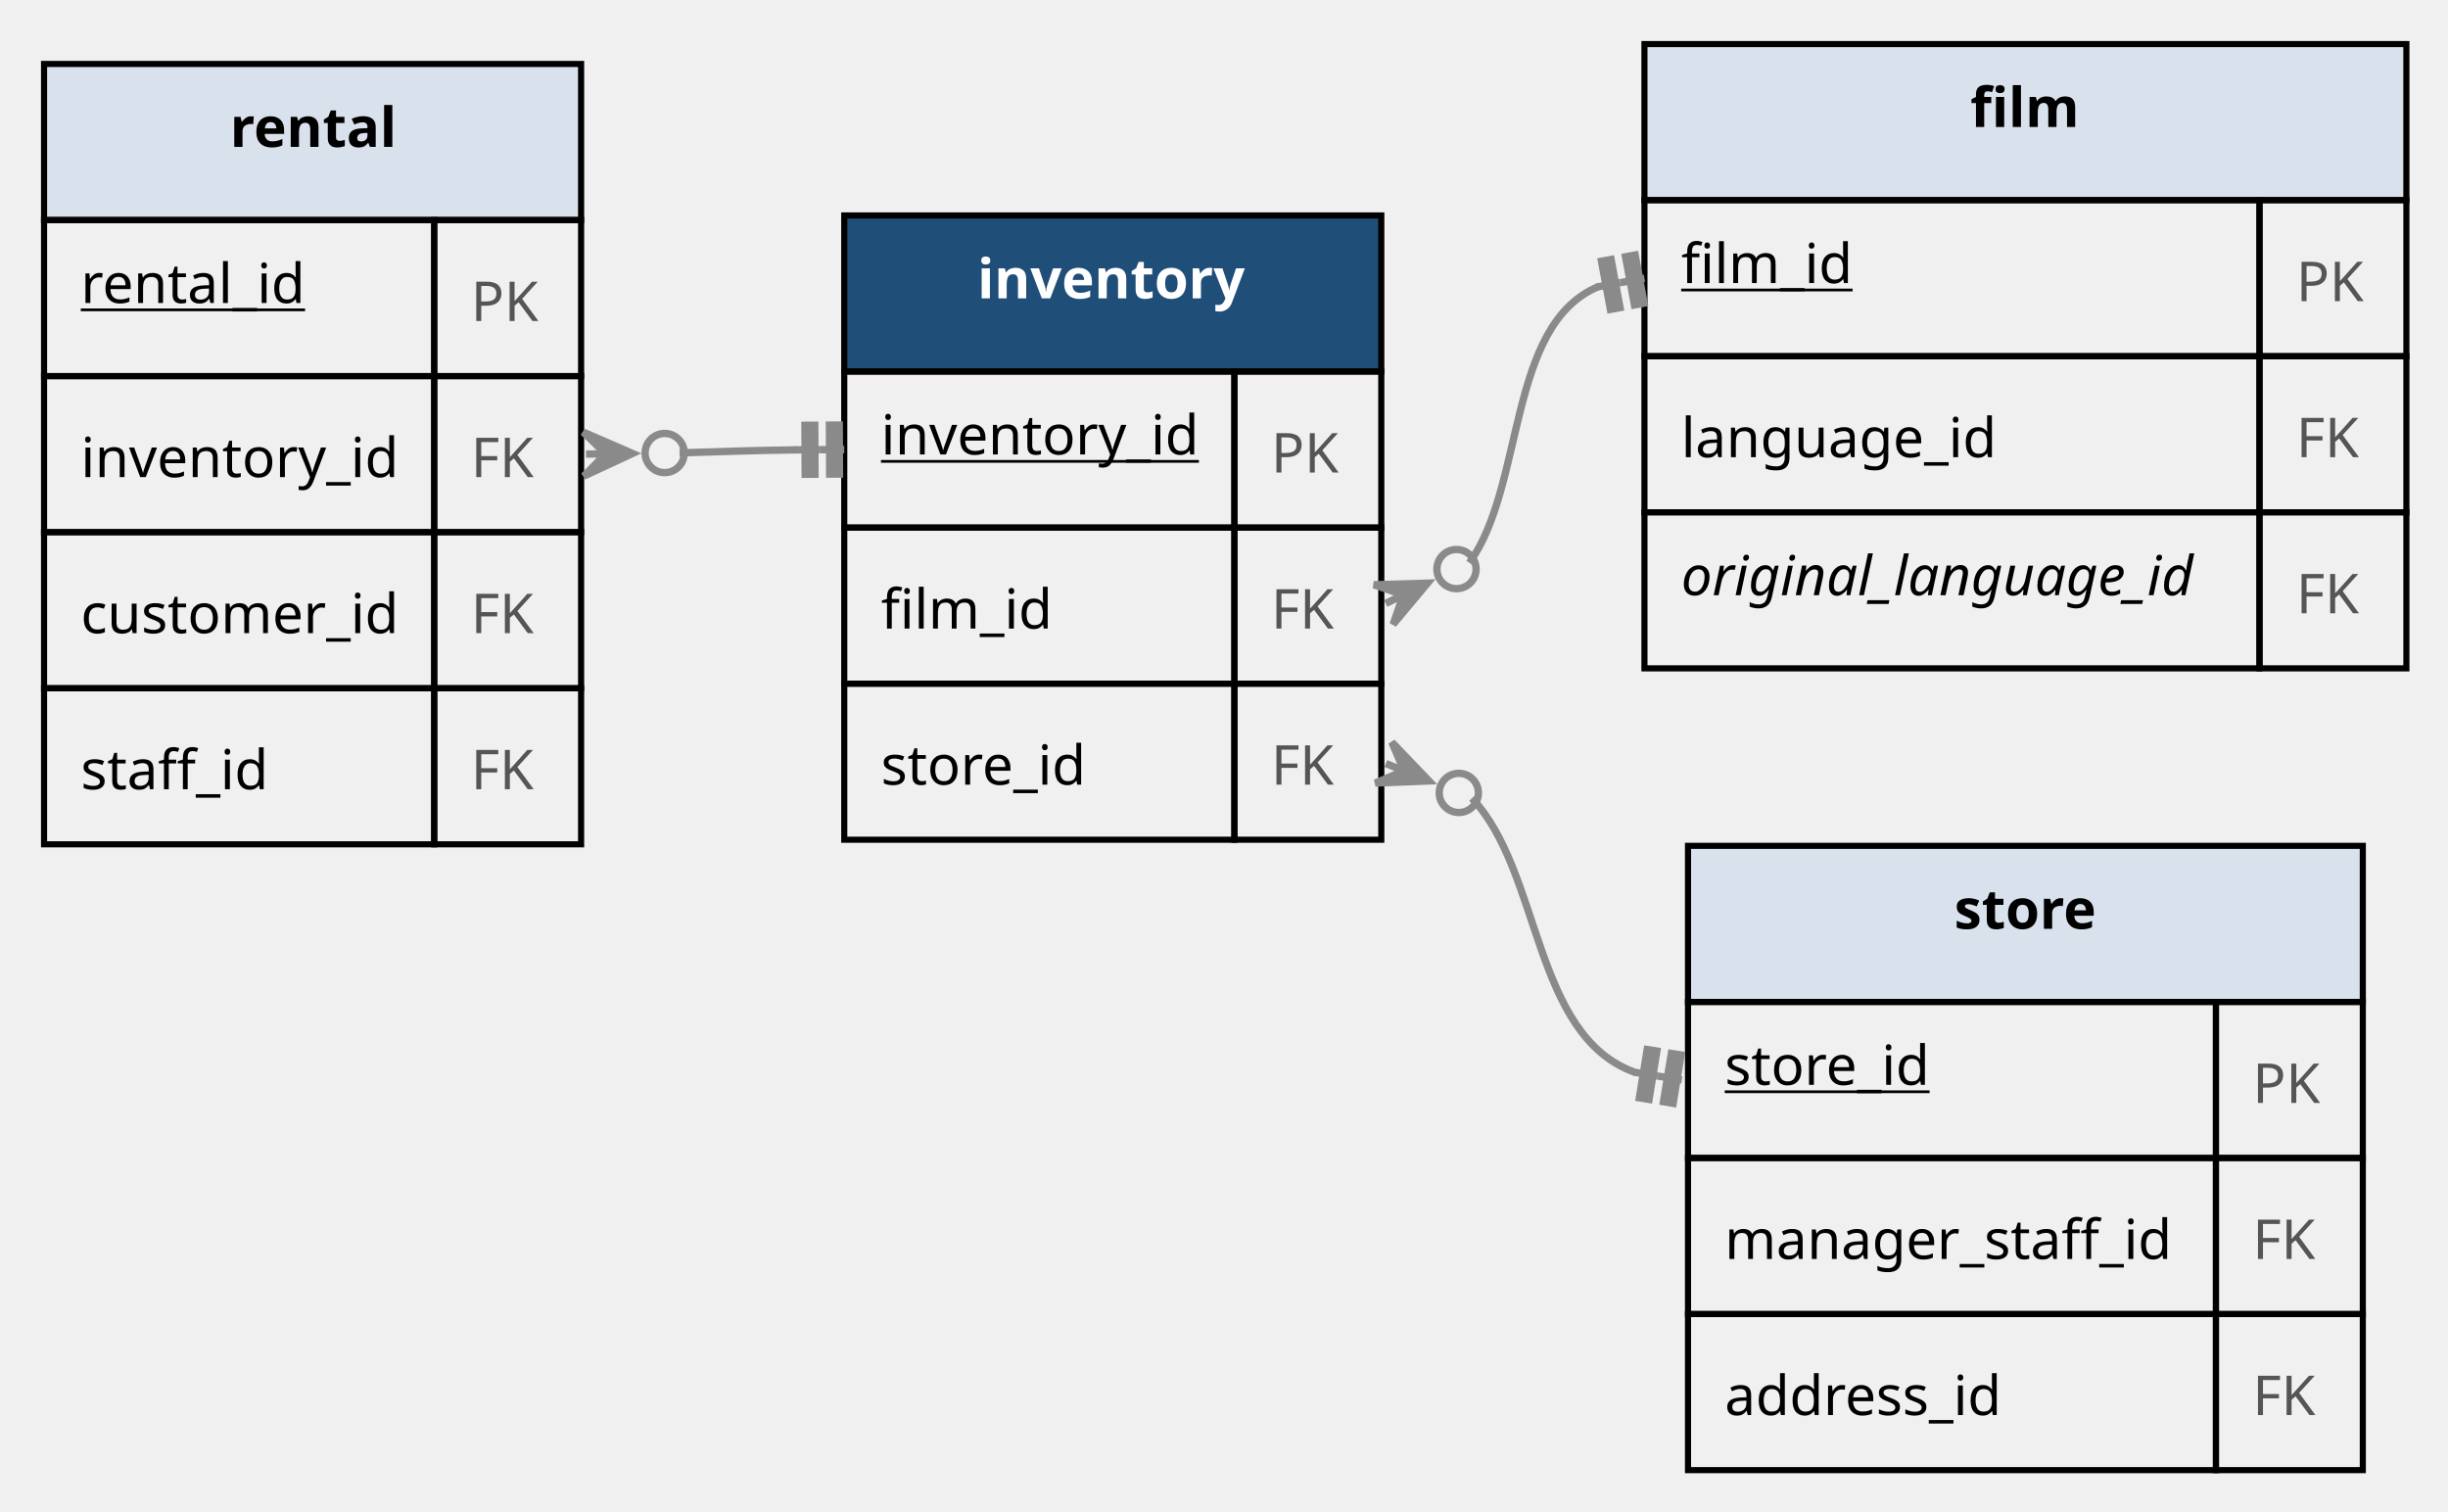
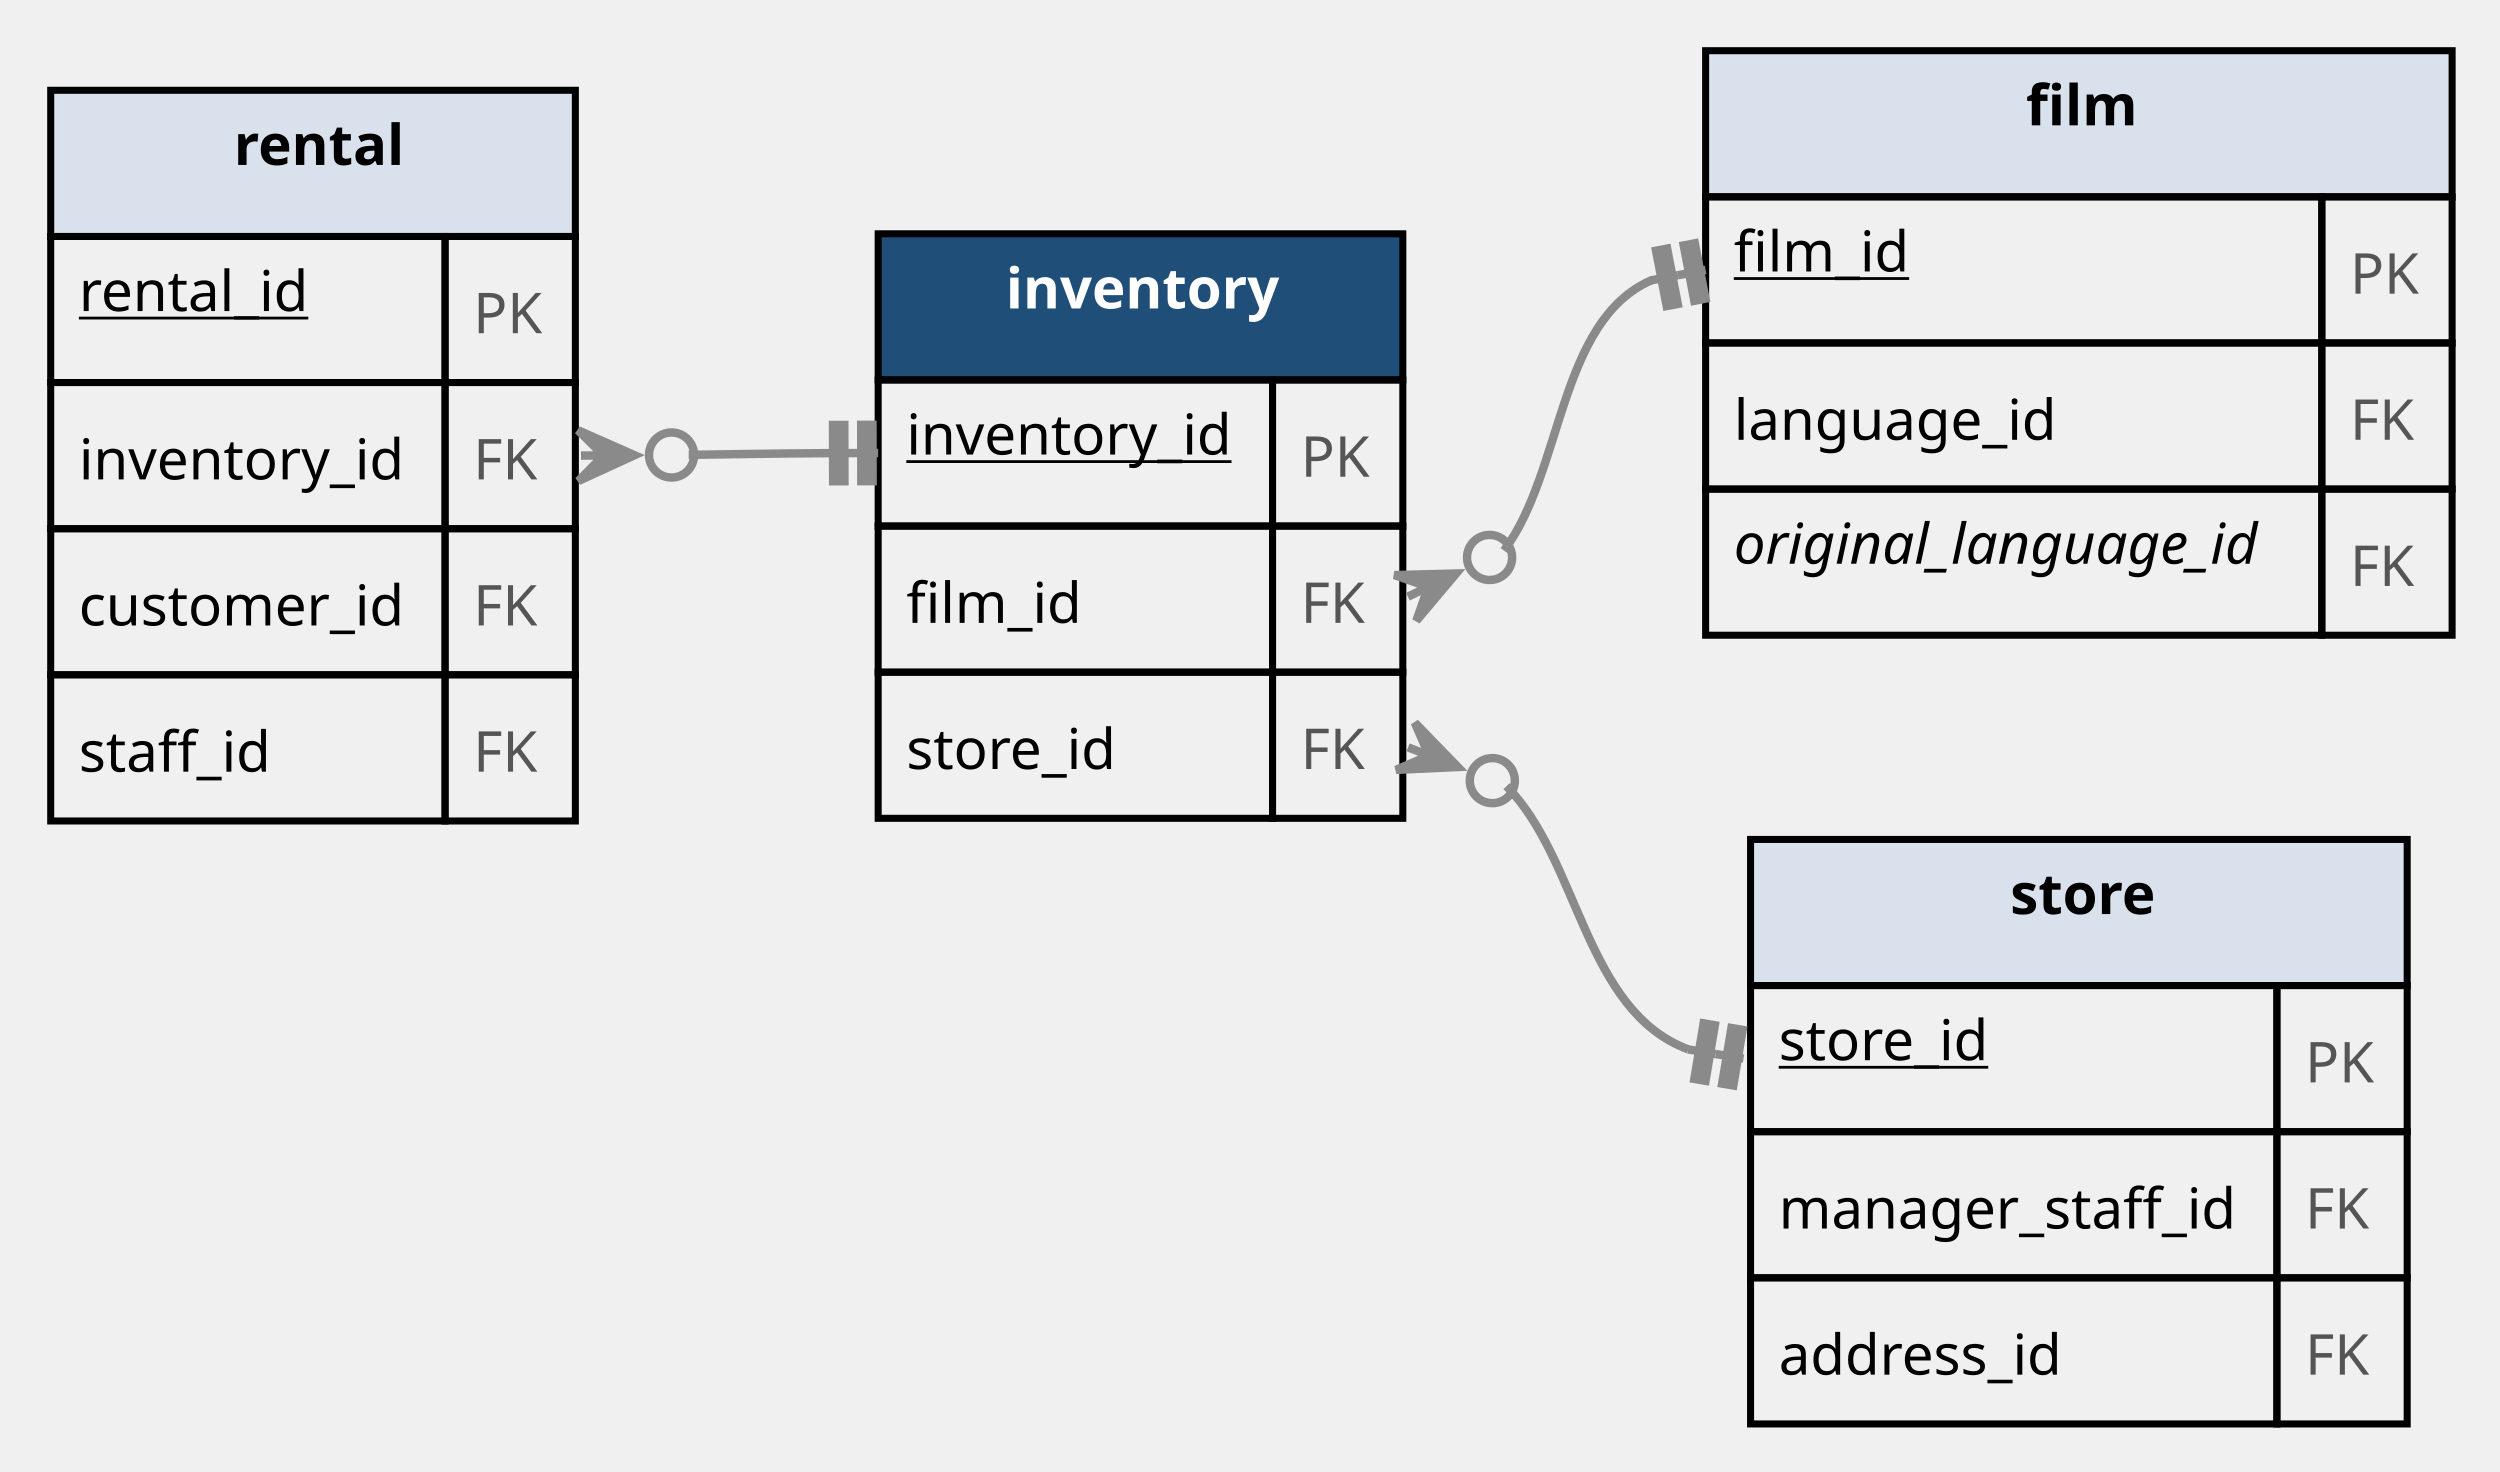
- <svg xmlns="http://www.w3.org/2000/svg" width="400pt" height="247pt" viewBox="0.00 0.00 400.00 247.00">
-   <g id="graph0" class="graph" transform="scale(1 1) rotate(0) translate(7.2 240.2)">
+ <svg xmlns="http://www.w3.org/2000/svg" width="355pt" height="209pt" viewBox="0.00 0.00 355.00 209.00">
+   <g id="graph0" class="graph" transform="scale(1 1) rotate(0) translate(7.2 202.2)">
    <g id="node1" class="node">
-       <polygon fill="#1f4e79" stroke="none" points="130.75,-179.5 130.75,-205 218.5,-205 218.5,-179.5 130.75,-179.5" />
-       <polygon fill="none" stroke="#000000" points="130.75,-179.5 130.75,-205 218.5,-205 218.5,-179.5 130.75,-179.5" />
-       <text xml:space="preserve" text-anchor="start" x="152.5" y="-191.45" font-family="Noto Sans KR" font-weight="bold" font-size="9.00" fill="#ffffff">inventory</text>
-       <polygon fill="none" stroke="#000000" points="130.75,-154 130.75,-179.5 194.5,-179.5 194.5,-154 130.75,-154" />
-       <text xml:space="preserve" text-anchor="start" x="136.75" y="-165.95" font-family="Noto Sans KR" text-decoration="underline" font-size="9.00">inventory_id</text>
-       <polygon fill="none" stroke="#000000" points="194.5,-154 194.5,-179.5 218.5,-179.5 218.5,-154 194.5,-154" />
-       <text xml:space="preserve" text-anchor="start" x="200.5" y="-163" font-family="Noto Sans KR" font-size="9.00" fill="#555555">PK</text>
-       <polygon fill="none" stroke="#000000" points="130.75,-128.5 130.75,-154 194.5,-154 194.5,-128.5 130.75,-128.5" />
-       <text xml:space="preserve" text-anchor="start" x="136.75" y="-137.5" font-family="Noto Sans KR" font-size="9.00">film_id</text>
-       <polygon fill="none" stroke="#000000" points="194.5,-128.5 194.5,-154 218.5,-154 218.5,-128.5 194.5,-128.5" />
-       <text xml:space="preserve" text-anchor="start" x="200.5" y="-137.5" font-family="Noto Sans KR" font-size="9.00" fill="#555555">FK</text>
-       <polygon fill="none" stroke="#000000" points="130.75,-103 130.75,-128.5 194.5,-128.5 194.5,-103 130.75,-103" />
-       <text xml:space="preserve" text-anchor="start" x="136.75" y="-112" font-family="Noto Sans KR" font-size="9.00">store_id</text>
-       <polygon fill="none" stroke="#000000" points="194.5,-103 194.5,-128.5 218.5,-128.5 218.5,-103 194.5,-103" />
-       <text xml:space="preserve" text-anchor="start" x="200.5" y="-112" font-family="Noto Sans KR" font-size="9.00" fill="#555555">FK</text>
+       <polygon fill="#1f4e79" stroke="none" points="117.5,-148.25 117.5,-169 192,-169 192,-148.25 117.5,-148.25" />
+       <polygon fill="none" stroke="#000000" points="117.5,-148.25 117.5,-169 192,-169 192,-148.25 117.5,-148.25" />
+       <text xml:space="preserve" text-anchor="start" x="135.62" y="-158.4" font-family="Noto Sans KR" font-weight="bold" font-size="8.00" fill="#ffffff">inventory</text>
+       <polygon fill="none" stroke="#000000" points="117.5,-127.5 117.5,-148.25 173.5,-148.25 173.5,-127.5 117.5,-127.5" />
+       <text xml:space="preserve" text-anchor="start" x="121.5" y="-137.65" font-family="Noto Sans KR" text-decoration="underline" font-size="8.00">inventory_id</text>
+       <polygon fill="none" stroke="#000000" points="173.5,-127.5 173.5,-148.25 192,-148.25 192,-127.5 173.5,-127.5" />
+       <text xml:space="preserve" text-anchor="start" x="177.5" y="-134.5" font-family="Noto Sans KR" font-size="8.00" fill="#555555">PK</text>
+       <polygon fill="none" stroke="#000000" points="117.5,-106.75 117.5,-127.5 173.5,-127.5 173.5,-106.75 117.5,-106.75" />
+       <text xml:space="preserve" text-anchor="start" x="121.5" y="-113.75" font-family="Noto Sans KR" font-size="8.00">film_id</text>
+       <polygon fill="none" stroke="#000000" points="173.5,-106.75 173.5,-127.5 192,-127.5 192,-106.75 173.5,-106.75" />
+       <text xml:space="preserve" text-anchor="start" x="177.5" y="-113.75" font-family="Noto Sans KR" font-size="8.00" fill="#555555">FK</text>
+       <polygon fill="none" stroke="#000000" points="117.5,-86 117.5,-106.75 173.5,-106.75 173.5,-86 117.5,-86" />
+       <text xml:space="preserve" text-anchor="start" x="121.5" y="-93" font-family="Noto Sans KR" font-size="8.00">store_id</text>
+       <polygon fill="none" stroke="#000000" points="173.5,-86 173.5,-106.75 192,-106.75 192,-86 173.5,-86" />
+       <text xml:space="preserve" text-anchor="start" x="177.5" y="-93" font-family="Noto Sans KR" font-size="8.00" fill="#555555">FK</text>
    </g>
    <g id="node2" class="node">
-       <polygon fill="#d9e2ec" stroke="none" points="261.5,-207.5 261.5,-233 386,-233 386,-207.5 261.5,-207.5" />
-       <polygon fill="none" stroke="#000000" points="261.5,-207.5 261.5,-233 386,-233 386,-207.5 261.5,-207.5" />
-       <text xml:space="preserve" text-anchor="start" x="314.75" y="-219.45" font-family="Noto Sans KR" font-weight="bold" font-size="9.00" fill="#000000">film</text>
-       <polygon fill="none" stroke="#000000" points="261.5,-182 261.5,-207.5 362,-207.5 362,-182 261.5,-182" />
-       <text xml:space="preserve" text-anchor="start" x="267.5" y="-193.95" font-family="Noto Sans KR" text-decoration="underline" font-size="9.00">film_id</text>
-       <polygon fill="none" stroke="#000000" points="362,-182 362,-207.5 386,-207.5 386,-182 362,-182" />
-       <text xml:space="preserve" text-anchor="start" x="368" y="-191" font-family="Noto Sans KR" font-size="9.00" fill="#555555">PK</text>
-       <polygon fill="none" stroke="#000000" points="261.5,-156.5 261.5,-182 362,-182 362,-156.5 261.5,-156.5" />
-       <text xml:space="preserve" text-anchor="start" x="267.5" y="-165.5" font-family="Noto Sans KR" font-size="9.00">language_id</text>
-       <polygon fill="none" stroke="#000000" points="362,-156.5 362,-182 386,-182 386,-156.5 362,-156.5" />
-       <text xml:space="preserve" text-anchor="start" x="368" y="-165.5" font-family="Noto Sans KR" font-size="9.00" fill="#555555">FK</text>
-       <polygon fill="none" stroke="#000000" points="261.5,-131 261.5,-156.5 362,-156.5 362,-131 261.5,-131" />
-       <text xml:space="preserve" text-anchor="start" x="267.5" y="-142.95" font-family="Noto Sans KR" font-style="italic" font-size="9.00">original_language_id</text>
-       <polygon fill="none" stroke="#000000" points="362,-131 362,-156.5 386,-156.5 386,-131 362,-131" />
-       <text xml:space="preserve" text-anchor="start" x="368" y="-140" font-family="Noto Sans KR" font-size="9.00" fill="#555555">FK</text>
+       <polygon fill="#d9e2ec" stroke="none" points="235,-174.25 235,-195 341,-195 341,-174.25 235,-174.25" />
+       <polygon fill="none" stroke="#000000" points="235,-174.25 235,-195 341,-195 341,-174.25 235,-174.25" />
+       <text xml:space="preserve" text-anchor="start" x="280.5" y="-184.4" font-family="Noto Sans KR" font-weight="bold" font-size="8.00" fill="#000000">film</text>
+       <polygon fill="none" stroke="#000000" points="235,-153.5 235,-174.25 322.5,-174.25 322.5,-153.5 235,-153.5" />
+       <text xml:space="preserve" text-anchor="start" x="239" y="-163.65" font-family="Noto Sans KR" text-decoration="underline" font-size="8.00">film_id</text>
+       <polygon fill="none" stroke="#000000" points="322.5,-153.5 322.5,-174.25 341,-174.25 341,-153.5 322.5,-153.5" />
+       <text xml:space="preserve" text-anchor="start" x="326.5" y="-160.5" font-family="Noto Sans KR" font-size="8.00" fill="#555555">PK</text>
+       <polygon fill="none" stroke="#000000" points="235,-132.75 235,-153.5 322.5,-153.5 322.5,-132.75 235,-132.75" />
+       <text xml:space="preserve" text-anchor="start" x="239" y="-139.75" font-family="Noto Sans KR" font-size="8.00">language_id</text>
+       <polygon fill="none" stroke="#000000" points="322.5,-132.75 322.5,-153.5 341,-153.5 341,-132.75 322.5,-132.75" />
+       <text xml:space="preserve" text-anchor="start" x="326.5" y="-139.75" font-family="Noto Sans KR" font-size="8.00" fill="#555555">FK</text>
+       <polygon fill="none" stroke="#000000" points="235,-112 235,-132.75 322.5,-132.75 322.5,-112 235,-112" />
+       <text xml:space="preserve" text-anchor="start" x="239" y="-122.15" font-family="Noto Sans KR" font-style="italic" font-size="8.00">original_language_id</text>
+       <polygon fill="none" stroke="#000000" points="322.5,-112 322.5,-132.75 341,-132.75 341,-112 322.5,-112" />
+       <text xml:space="preserve" text-anchor="start" x="326.5" y="-119" font-family="Noto Sans KR" font-size="8.00" fill="#555555">FK</text>
    </g>
    <g id="edge1" class="edge">
-       <path fill="none" stroke="#8a8a8a" stroke-width="1.2" d="M232.89,-148.24C242.03,-160.93 239.01,-187.02 253.92,-193.35" />
-       <polygon fill="#8a8a8a" stroke="#8a8a8a" stroke-width="1.2" points="226.06,-144.92 220.43,-138.19 222.1,-143 219.22,-141.6 219.22,-141.6 219.22,-141.6 222.1,-143 217.29,-144.66 226.06,-144.92" />
-       <ellipse fill="none" stroke="#8a8a8a" stroke-width="1.2" cx="230.79" cy="-147.22" rx="3.2" ry="3.2" />
-       <polygon fill="#8a8a8a" stroke="#8a8a8a" stroke-width="1.2" points="261.44,-190.67 259.98,-198.54 258.41,-198.25 259.87,-190.38 261.44,-190.67" />
-       <polyline fill="none" stroke="#8a8a8a" stroke-width="1.2" points="261.5,-194.75 257.57,-194.02" />
-       <polygon fill="#8a8a8a" stroke="#8a8a8a" stroke-width="1.2" points="257.51,-189.94 256.05,-197.81 254.48,-197.52 255.94,-189.65 257.51,-189.94" />
-       <polyline fill="none" stroke="#8a8a8a" stroke-width="1.2" points="257.57,-194.02 253.63,-193.29" />
+       <path fill="none" stroke="#8a8a8a" stroke-width="1.2" d="M206.36,-124.02C214.78,-135.2 214.08,-156.6 227.29,-162.4" />
+       <polygon fill="#8a8a8a" stroke="#8a8a8a" stroke-width="1.2" points="199.57,-120.76 193.92,-114.05 195.61,-118.86 192.72,-117.47 192.72,-117.47 192.72,-117.47 195.61,-118.86 190.8,-120.54 199.57,-120.76" />
+       <ellipse fill="none" stroke="#8a8a8a" stroke-width="1.2" cx="204.32" cy="-123.04" rx="3.2" ry="3.2" />
+       <polygon fill="#8a8a8a" stroke="#8a8a8a" stroke-width="1.2" points="234.97,-159.8 233.46,-167.65 231.89,-167.35 233.4,-159.49 234.97,-159.8" />
+       <polyline fill="none" stroke="#8a8a8a" stroke-width="1.2" points="235,-163.88 231.07,-163.12" />
+       <polygon fill="#8a8a8a" stroke="#8a8a8a" stroke-width="1.2" points="231.04,-159.04 229.53,-166.9 227.96,-166.6 229.47,-158.74 231.04,-159.04" />
+       <polyline fill="none" stroke="#8a8a8a" stroke-width="1.2" points="231.07,-163.12 227.14,-162.37" />
    </g>
    <g id="node3" class="node">
-       <polygon fill="#d9e2ec" stroke="none" points="268.62,-76.5 268.62,-102 378.88,-102 378.88,-76.5 268.62,-76.5" />
-       <polygon fill="none" stroke="#000000" points="268.62,-76.5 268.62,-102 378.88,-102 378.88,-76.5 268.62,-76.5" />
-       <text xml:space="preserve" text-anchor="start" x="312.12" y="-88.45" font-family="Noto Sans KR" font-weight="bold" font-size="9.00" fill="#000000">store</text>
-       <polygon fill="none" stroke="#000000" points="268.62,-51 268.62,-76.5 354.88,-76.5 354.88,-51 268.62,-51" />
-       <text xml:space="preserve" text-anchor="start" x="274.62" y="-62.95" font-family="Noto Sans KR" text-decoration="underline" font-size="9.00">store_id</text>
-       <polygon fill="none" stroke="#000000" points="354.88,-51 354.88,-76.5 378.88,-76.5 378.88,-51 354.88,-51" />
-       <text xml:space="preserve" text-anchor="start" x="360.88" y="-60" font-family="Noto Sans KR" font-size="9.00" fill="#555555">PK</text>
-       <polygon fill="none" stroke="#000000" points="268.62,-25.5 268.62,-51 354.88,-51 354.88,-25.5 268.62,-25.5" />
-       <text xml:space="preserve" text-anchor="start" x="274.62" y="-34.5" font-family="Noto Sans KR" font-size="9.00">manager_staff_id</text>
-       <polygon fill="none" stroke="#000000" points="354.88,-25.5 354.88,-51 378.88,-51 378.88,-25.5 354.88,-25.5" />
-       <text xml:space="preserve" text-anchor="start" x="360.88" y="-34.5" font-family="Noto Sans KR" font-size="9.00" fill="#555555">FK</text>
-       <polygon fill="none" stroke="#000000" points="268.62,0 268.62,-25.5 354.88,-25.5 354.88,0 268.62,0" />
-       <text xml:space="preserve" text-anchor="start" x="274.62" y="-9" font-family="Noto Sans KR" font-size="9.00">address_id</text>
-       <polygon fill="none" stroke="#000000" points="354.88,0 354.88,-25.5 378.88,-25.5 378.88,0 354.88,0" />
-       <text xml:space="preserve" text-anchor="start" x="360.88" y="-9" font-family="Noto Sans KR" font-size="9.00" fill="#555555">FK</text>
+       <polygon fill="#d9e2ec" stroke="none" points="241.38,-62.25 241.38,-83 334.62,-83 334.62,-62.25 241.38,-62.25" />
+       <polygon fill="none" stroke="#000000" points="241.38,-62.25 241.38,-83 334.62,-83 334.62,-62.25 241.38,-62.25" />
+       <text xml:space="preserve" text-anchor="start" x="278.25" y="-72.4" font-family="Noto Sans KR" font-weight="bold" font-size="8.00" fill="#000000">store</text>
+       <polygon fill="none" stroke="#000000" points="241.38,-41.5 241.38,-62.25 316.12,-62.25 316.12,-41.5 241.38,-41.5" />
+       <text xml:space="preserve" text-anchor="start" x="245.38" y="-51.65" font-family="Noto Sans KR" text-decoration="underline" font-size="8.00">store_id</text>
+       <polygon fill="none" stroke="#000000" points="316.12,-41.5 316.12,-62.25 334.62,-62.25 334.62,-41.5 316.12,-41.5" />
+       <text xml:space="preserve" text-anchor="start" x="320.12" y="-48.5" font-family="Noto Sans KR" font-size="8.00" fill="#555555">PK</text>
+       <polygon fill="none" stroke="#000000" points="241.38,-20.75 241.38,-41.5 316.12,-41.5 316.12,-20.75 241.38,-20.75" />
+       <text xml:space="preserve" text-anchor="start" x="245.38" y="-27.75" font-family="Noto Sans KR" font-size="8.00">manager_staff_id</text>
+       <polygon fill="none" stroke="#000000" points="316.12,-20.75 316.12,-41.5 334.62,-41.5 334.62,-20.75 316.12,-20.75" />
+       <text xml:space="preserve" text-anchor="start" x="320.12" y="-27.75" font-family="Noto Sans KR" font-size="8.00" fill="#555555">FK</text>
+       <polygon fill="none" stroke="#000000" points="241.38,0 241.38,-20.75 316.12,-20.75 316.12,0 241.38,0" />
+       <text xml:space="preserve" text-anchor="start" x="245.38" y="-7" font-family="Noto Sans KR" font-size="8.00">address_id</text>
+       <polygon fill="none" stroke="#000000" points="316.12,0 316.12,-20.75 334.62,-20.75 334.62,0 316.12,0" />
+       <text xml:space="preserve" text-anchor="start" x="320.12" y="-7" font-family="Noto Sans KR" font-size="8.00" fill="#555555">FK</text>
    </g>
    <g id="edge2" class="edge">
-       <path fill="none" stroke="#8a8a8a" stroke-width="1.2" d="M233.31,-109.78C244.73,-97.73 243.18,-71.08 259.92,-65" />
-       <polygon fill="#8a8a8a" stroke="#8a8a8a" stroke-width="1.2" points="226.29,-112.61 217.53,-112.26 222.21,-114.26 219.24,-115.45 219.24,-115.45 219.24,-115.45 222.21,-114.26 220.22,-118.94 226.29,-112.61" />
-       <ellipse fill="none" stroke="#8a8a8a" stroke-width="1.2" cx="231.17" cy="-110.65" rx="3.2" ry="3.2" />
-       <polygon fill="#8a8a8a" stroke="#8a8a8a" stroke-width="1.2" points="266.19,-59.93 267.48,-67.83 265.9,-68.08 264.61,-60.19 266.19,-59.93" />
-       <polyline fill="none" stroke="#8a8a8a" stroke-width="1.2" points="267.62,-63.75 263.68,-64.39" />
-       <polygon fill="#8a8a8a" stroke="#8a8a8a" stroke-width="1.2" points="262.25,-60.57 263.53,-68.47 261.95,-68.72 260.67,-60.83 262.25,-60.57" />
-       <polyline fill="none" stroke="#8a8a8a" stroke-width="1.2" points="263.68,-64.39 259.73,-65.03" />
+       <path fill="none" stroke="#8a8a8a" stroke-width="1.2" d="M206.72,-90.56C217.09,-80.1 217.79,-58.69 232.53,-53.19" />
+       <polygon fill="#8a8a8a" stroke="#8a8a8a" stroke-width="1.2" points="199.81,-93.29 191.05,-92.88 195.72,-94.91 192.75,-96.08 192.75,-96.08 192.75,-96.08 195.72,-94.91 193.7,-99.58 199.81,-93.29" />
+       <ellipse fill="none" stroke="#8a8a8a" stroke-width="1.2" cx="204.71" cy="-91.35" rx="3.2" ry="3.2" />
+       <polygon fill="#8a8a8a" stroke="#8a8a8a" stroke-width="1.2" points="238.93,-48.06 240.25,-55.95 238.67,-56.22 237.35,-48.33 238.93,-48.06" />
+       <polyline fill="none" stroke="#8a8a8a" stroke-width="1.2" points="240.38,-51.88 236.43,-52.53" />
+       <polygon fill="#8a8a8a" stroke="#8a8a8a" stroke-width="1.2" points="234.98,-48.72 236.3,-56.61 234.72,-56.88 233.4,-48.99 234.98,-48.72" />
+       <polyline fill="none" stroke="#8a8a8a" stroke-width="1.2" points="236.43,-52.53 232.48,-53.19" />
    </g>
    <g id="node4" class="node">
-       <polygon fill="#d9e2ec" stroke="none" points="0,-204.25 0,-229.75 87.75,-229.75 87.75,-204.25 0,-204.25" />
-       <polygon fill="none" stroke="#000000" points="0,-204.25 0,-229.75 87.75,-229.75 87.75,-204.25 0,-204.25" />
-       <text xml:space="preserve" text-anchor="start" x="30.38" y="-216.2" font-family="Noto Sans KR" font-weight="bold" font-size="9.00" fill="#000000">rental</text>
-       <polygon fill="none" stroke="#000000" points="0,-178.75 0,-204.25 63.75,-204.25 63.75,-178.75 0,-178.75" />
-       <text xml:space="preserve" text-anchor="start" x="6" y="-190.7" font-family="Noto Sans KR" text-decoration="underline" font-size="9.00">rental_id</text>
-       <polygon fill="none" stroke="#000000" points="63.75,-178.75 63.75,-204.25 87.75,-204.25 87.75,-178.75 63.75,-178.75" />
-       <text xml:space="preserve" text-anchor="start" x="69.75" y="-187.75" font-family="Noto Sans KR" font-size="9.00" fill="#555555">PK</text>
-       <polygon fill="none" stroke="#000000" points="0,-153.25 0,-178.75 63.75,-178.75 63.75,-153.25 0,-153.25" />
-       <text xml:space="preserve" text-anchor="start" x="6" y="-162.25" font-family="Noto Sans KR" font-size="9.00">inventory_id</text>
-       <polygon fill="none" stroke="#000000" points="63.75,-153.25 63.75,-178.75 87.75,-178.75 87.75,-153.25 63.75,-153.25" />
-       <text xml:space="preserve" text-anchor="start" x="69.75" y="-162.25" font-family="Noto Sans KR" font-size="9.00" fill="#555555">FK</text>
-       <polygon fill="none" stroke="#000000" points="0,-127.75 0,-153.25 63.75,-153.25 63.75,-127.75 0,-127.75" />
-       <text xml:space="preserve" text-anchor="start" x="6" y="-136.75" font-family="Noto Sans KR" font-size="9.00">customer_id</text>
-       <polygon fill="none" stroke="#000000" points="63.75,-127.75 63.75,-153.25 87.75,-153.25 87.75,-127.75 63.75,-127.75" />
-       <text xml:space="preserve" text-anchor="start" x="69.75" y="-136.75" font-family="Noto Sans KR" font-size="9.00" fill="#555555">FK</text>
-       <polygon fill="none" stroke="#000000" points="0,-102.25 0,-127.75 63.75,-127.75 63.75,-102.25 0,-102.25" />
-       <text xml:space="preserve" text-anchor="start" x="6" y="-111.25" font-family="Noto Sans KR" font-size="9.00">staff_id</text>
-       <polygon fill="none" stroke="#000000" points="63.75,-102.25 63.75,-127.75 87.75,-127.75 87.75,-102.25 63.75,-102.25" />
-       <text xml:space="preserve" text-anchor="start" x="69.75" y="-111.25" font-family="Noto Sans KR" font-size="9.00" fill="#555555">FK</text>
+       <polygon fill="#d9e2ec" stroke="none" points="0,-168.62 0,-189.38 74.5,-189.38 74.5,-168.62 0,-168.62" />
+       <polygon fill="none" stroke="#000000" points="0,-168.62 0,-189.38 74.5,-189.38 74.5,-168.62 0,-168.62" />
+       <text xml:space="preserve" text-anchor="start" x="26" y="-178.78" font-family="Noto Sans KR" font-weight="bold" font-size="8.00" fill="#000000">rental</text>
+       <polygon fill="none" stroke="#000000" points="0,-147.88 0,-168.62 56,-168.62 56,-147.88 0,-147.88" />
+       <text xml:space="preserve" text-anchor="start" x="4" y="-158.03" font-family="Noto Sans KR" text-decoration="underline" font-size="8.00">rental_id</text>
+       <polygon fill="none" stroke="#000000" points="56,-147.88 56,-168.62 74.5,-168.62 74.5,-147.88 56,-147.88" />
+       <text xml:space="preserve" text-anchor="start" x="60" y="-154.88" font-family="Noto Sans KR" font-size="8.00" fill="#555555">PK</text>
+       <polygon fill="none" stroke="#000000" points="0,-127.12 0,-147.88 56,-147.88 56,-127.12 0,-127.12" />
+       <text xml:space="preserve" text-anchor="start" x="4" y="-134.12" font-family="Noto Sans KR" font-size="8.00">inventory_id</text>
+       <polygon fill="none" stroke="#000000" points="56,-127.12 56,-147.88 74.5,-147.88 74.5,-127.12 56,-127.12" />
+       <text xml:space="preserve" text-anchor="start" x="60" y="-134.12" font-family="Noto Sans KR" font-size="8.00" fill="#555555">FK</text>
+       <polygon fill="none" stroke="#000000" points="0,-106.38 0,-127.12 56,-127.12 56,-106.38 0,-106.38" />
+       <text xml:space="preserve" text-anchor="start" x="4" y="-113.38" font-family="Noto Sans KR" font-size="8.00">customer_id</text>
+       <polygon fill="none" stroke="#000000" points="56,-106.38 56,-127.12 74.5,-127.12 74.5,-106.38 56,-106.38" />
+       <text xml:space="preserve" text-anchor="start" x="60" y="-113.38" font-family="Noto Sans KR" font-size="8.00" fill="#555555">FK</text>
+       <polygon fill="none" stroke="#000000" points="0,-85.62 0,-106.38 56,-106.38 56,-85.62 0,-85.62" />
+       <text xml:space="preserve" text-anchor="start" x="4" y="-92.62" font-family="Noto Sans KR" font-size="8.00">staff_id</text>
+       <polygon fill="none" stroke="#000000" points="56,-85.62 56,-106.38 74.5,-106.38 74.5,-85.62 56,-85.62" />
+       <text xml:space="preserve" text-anchor="start" x="60" y="-92.62" font-family="Noto Sans KR" font-size="8.00" fill="#555555">FK</text>
    </g>
    <g id="edge3" class="edge">
-       <path fill="none" stroke="#8a8a8a" stroke-width="1.2" d="M103.84,-166.21C110.08,-166.38 115.27,-166.61 122.93,-166.7" />
-       <polygon fill="#8a8a8a" stroke="#8a8a8a" stroke-width="1.2" points="96.15,-166.11 88.2,-162.41 91.75,-166.05 88.55,-166.01 88.55,-166.01 88.55,-166.01 91.75,-166.05 88.1,-169.6 96.15,-166.11" />
-       <ellipse fill="none" stroke="#8a8a8a" stroke-width="1.2" cx="101.41" cy="-166.18" rx="3.2" ry="3.2" />
-       <polygon fill="#8a8a8a" stroke="#8a8a8a" stroke-width="1.2" points="129.97,-162.75 129.93,-170.75 128.33,-170.74 128.37,-162.74 129.97,-162.75" />
-       <polyline fill="none" stroke="#8a8a8a" stroke-width="1.2" points="130.75,-166.75 126.75,-166.73" />
-       <polygon fill="#8a8a8a" stroke="#8a8a8a" stroke-width="1.2" points="125.97,-162.72 125.93,-170.72 124.33,-170.71 124.37,-162.71 125.97,-162.72" />
-       <polyline fill="none" stroke="#8a8a8a" stroke-width="1.2" points="126.75,-166.73 122.75,-166.7" />
+       <path fill="none" stroke="#8a8a8a" stroke-width="1.2" d="M90.59,-137.61C96.83,-137.69 102.03,-137.8 109.68,-137.85" />
+       <polygon fill="#8a8a8a" stroke="#8a8a8a" stroke-width="1.2" points="82.9,-137.56 74.93,-133.9 78.5,-137.53 75.3,-137.51 75.3,-137.51 75.3,-137.51 78.5,-137.53 74.88,-141.1 82.9,-137.56" />
+       <ellipse fill="none" stroke="#8a8a8a" stroke-width="1.2" cx="88.16" cy="-137.59" rx="3.2" ry="3.2" />
+       <polygon fill="#8a8a8a" stroke="#8a8a8a" stroke-width="1.2" points="116.71,-133.87 116.69,-141.87 115.09,-141.87 115.11,-133.87 116.71,-133.87" />
+       <polyline fill="none" stroke="#8a8a8a" stroke-width="1.2" points="117.5,-137.88 113.5,-137.86" />
+       <polygon fill="#8a8a8a" stroke="#8a8a8a" stroke-width="1.2" points="112.71,-133.86 112.69,-141.86 111.09,-141.86 111.11,-133.86 112.71,-133.86" />
+       <polyline fill="none" stroke="#8a8a8a" stroke-width="1.2" points="113.5,-137.86 109.5,-137.85" />
    </g>
  </g>
</svg>
